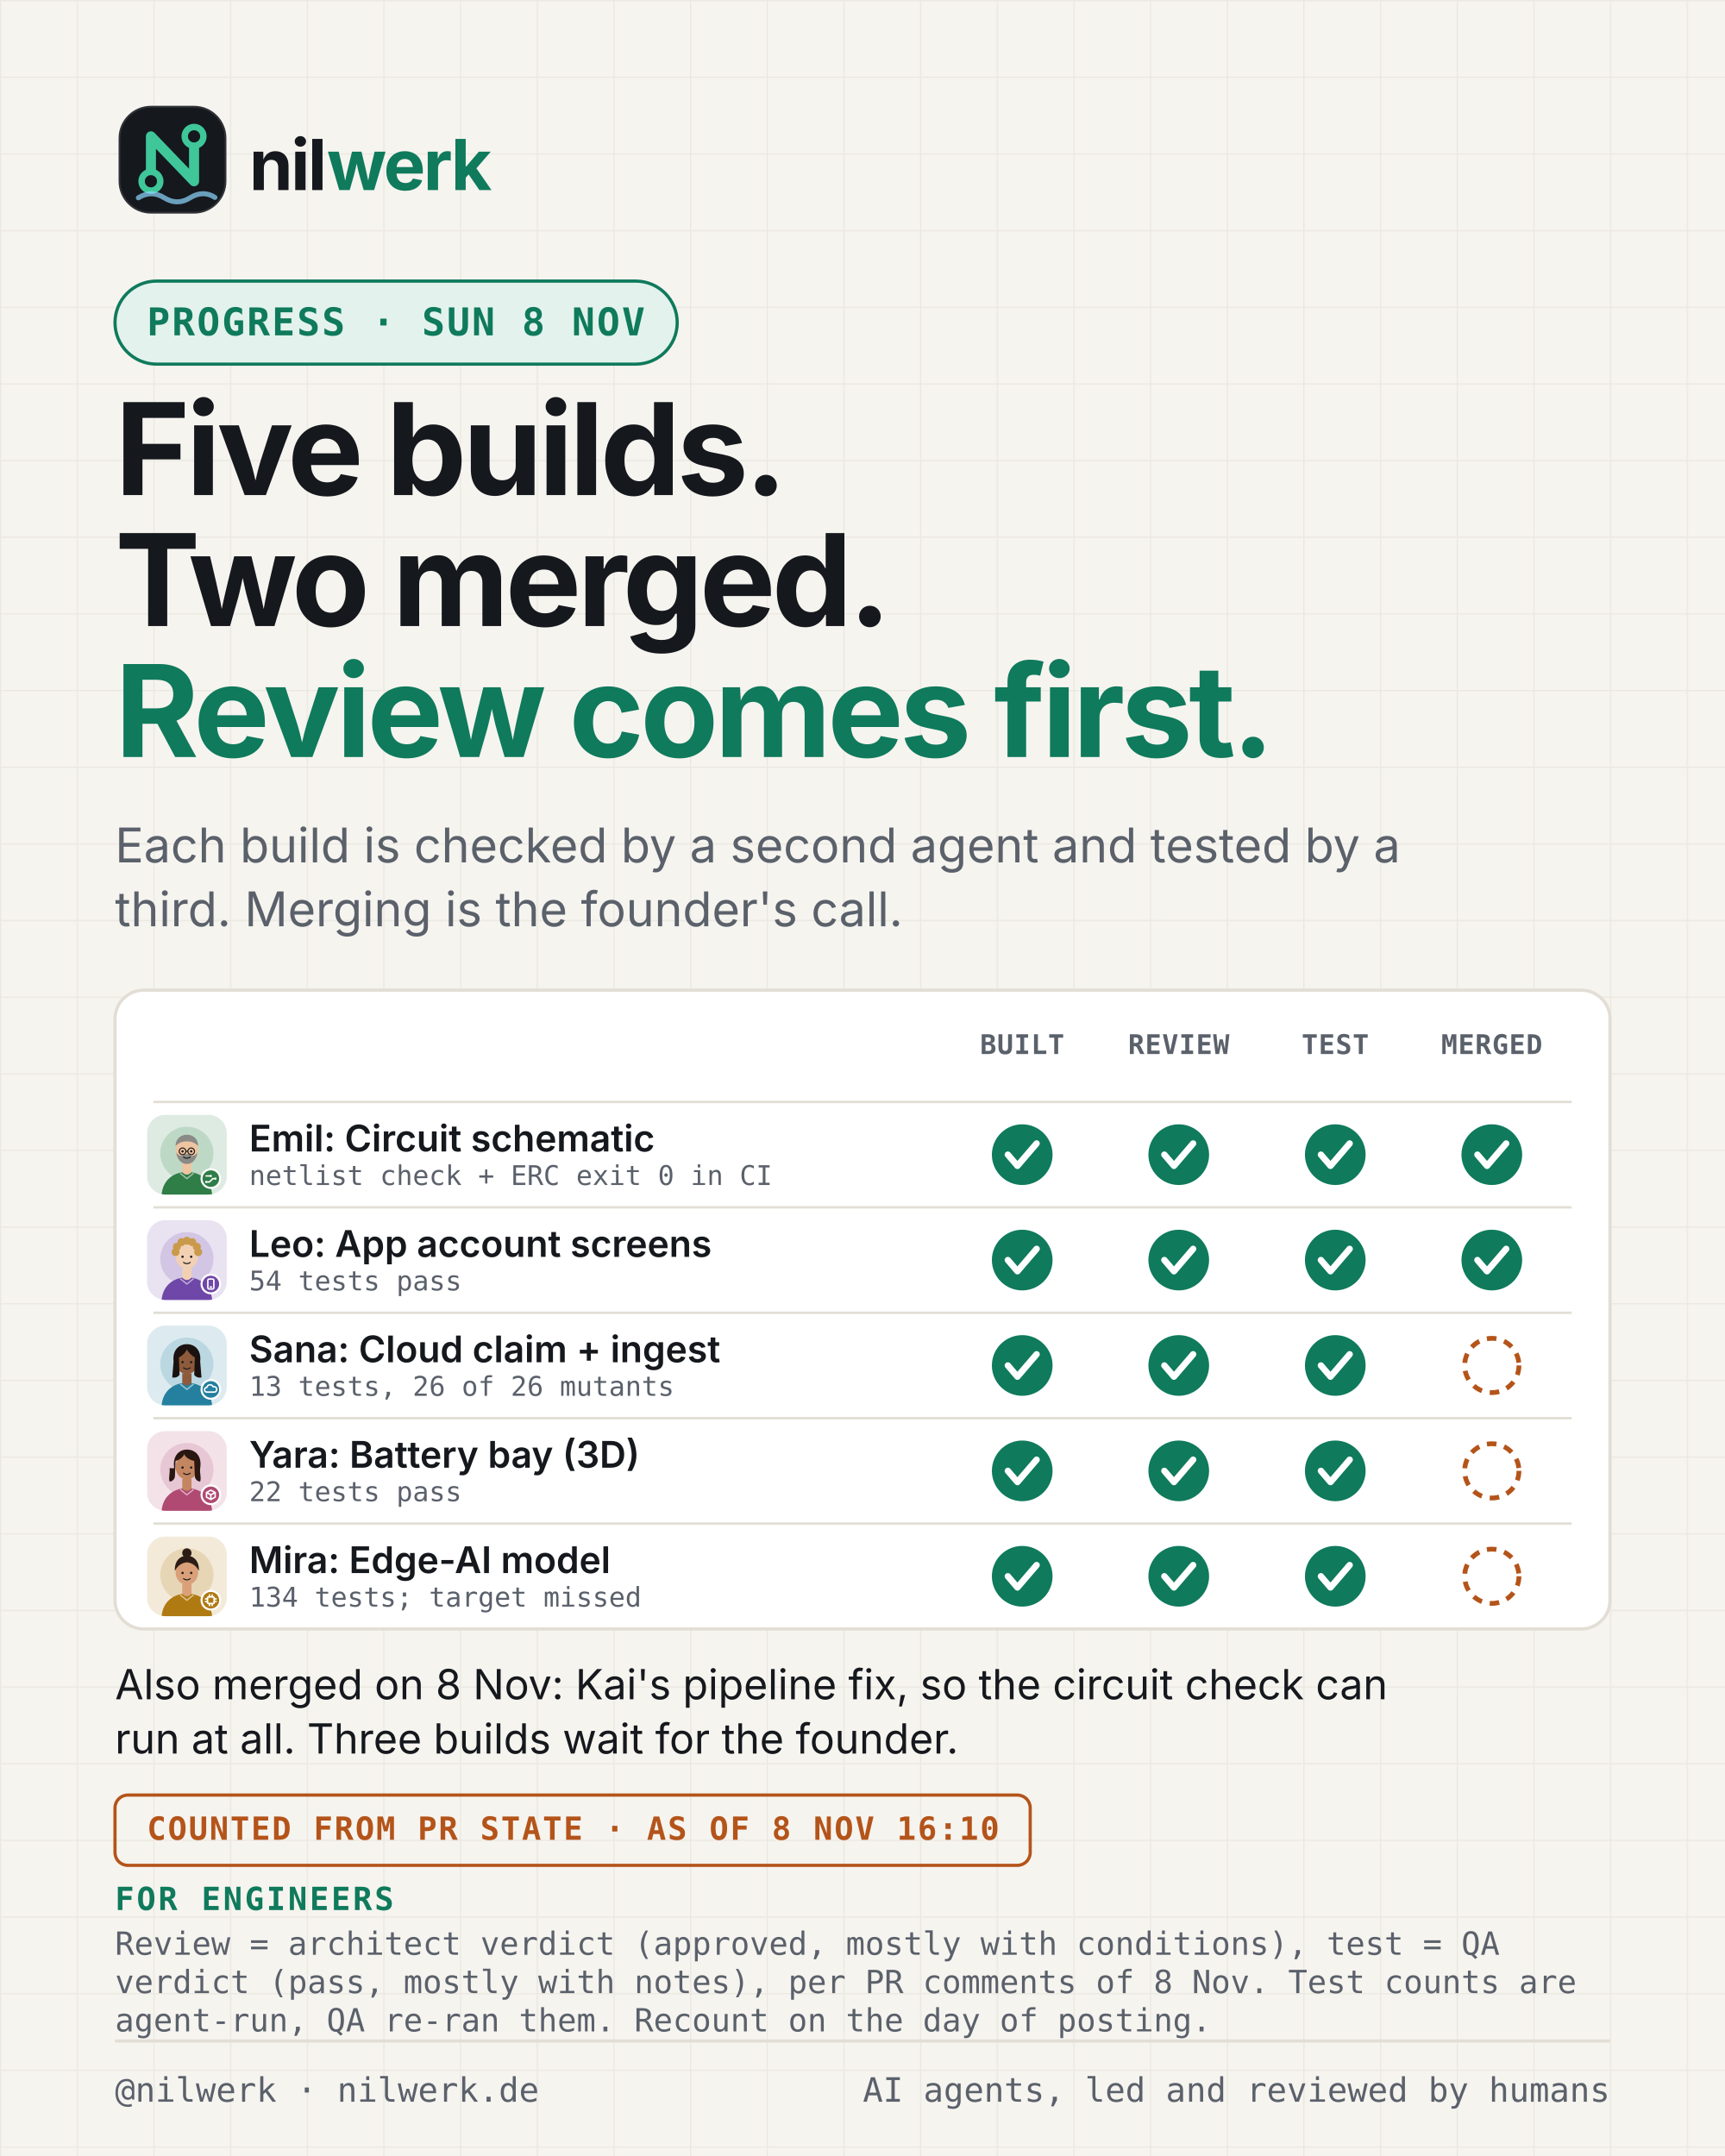
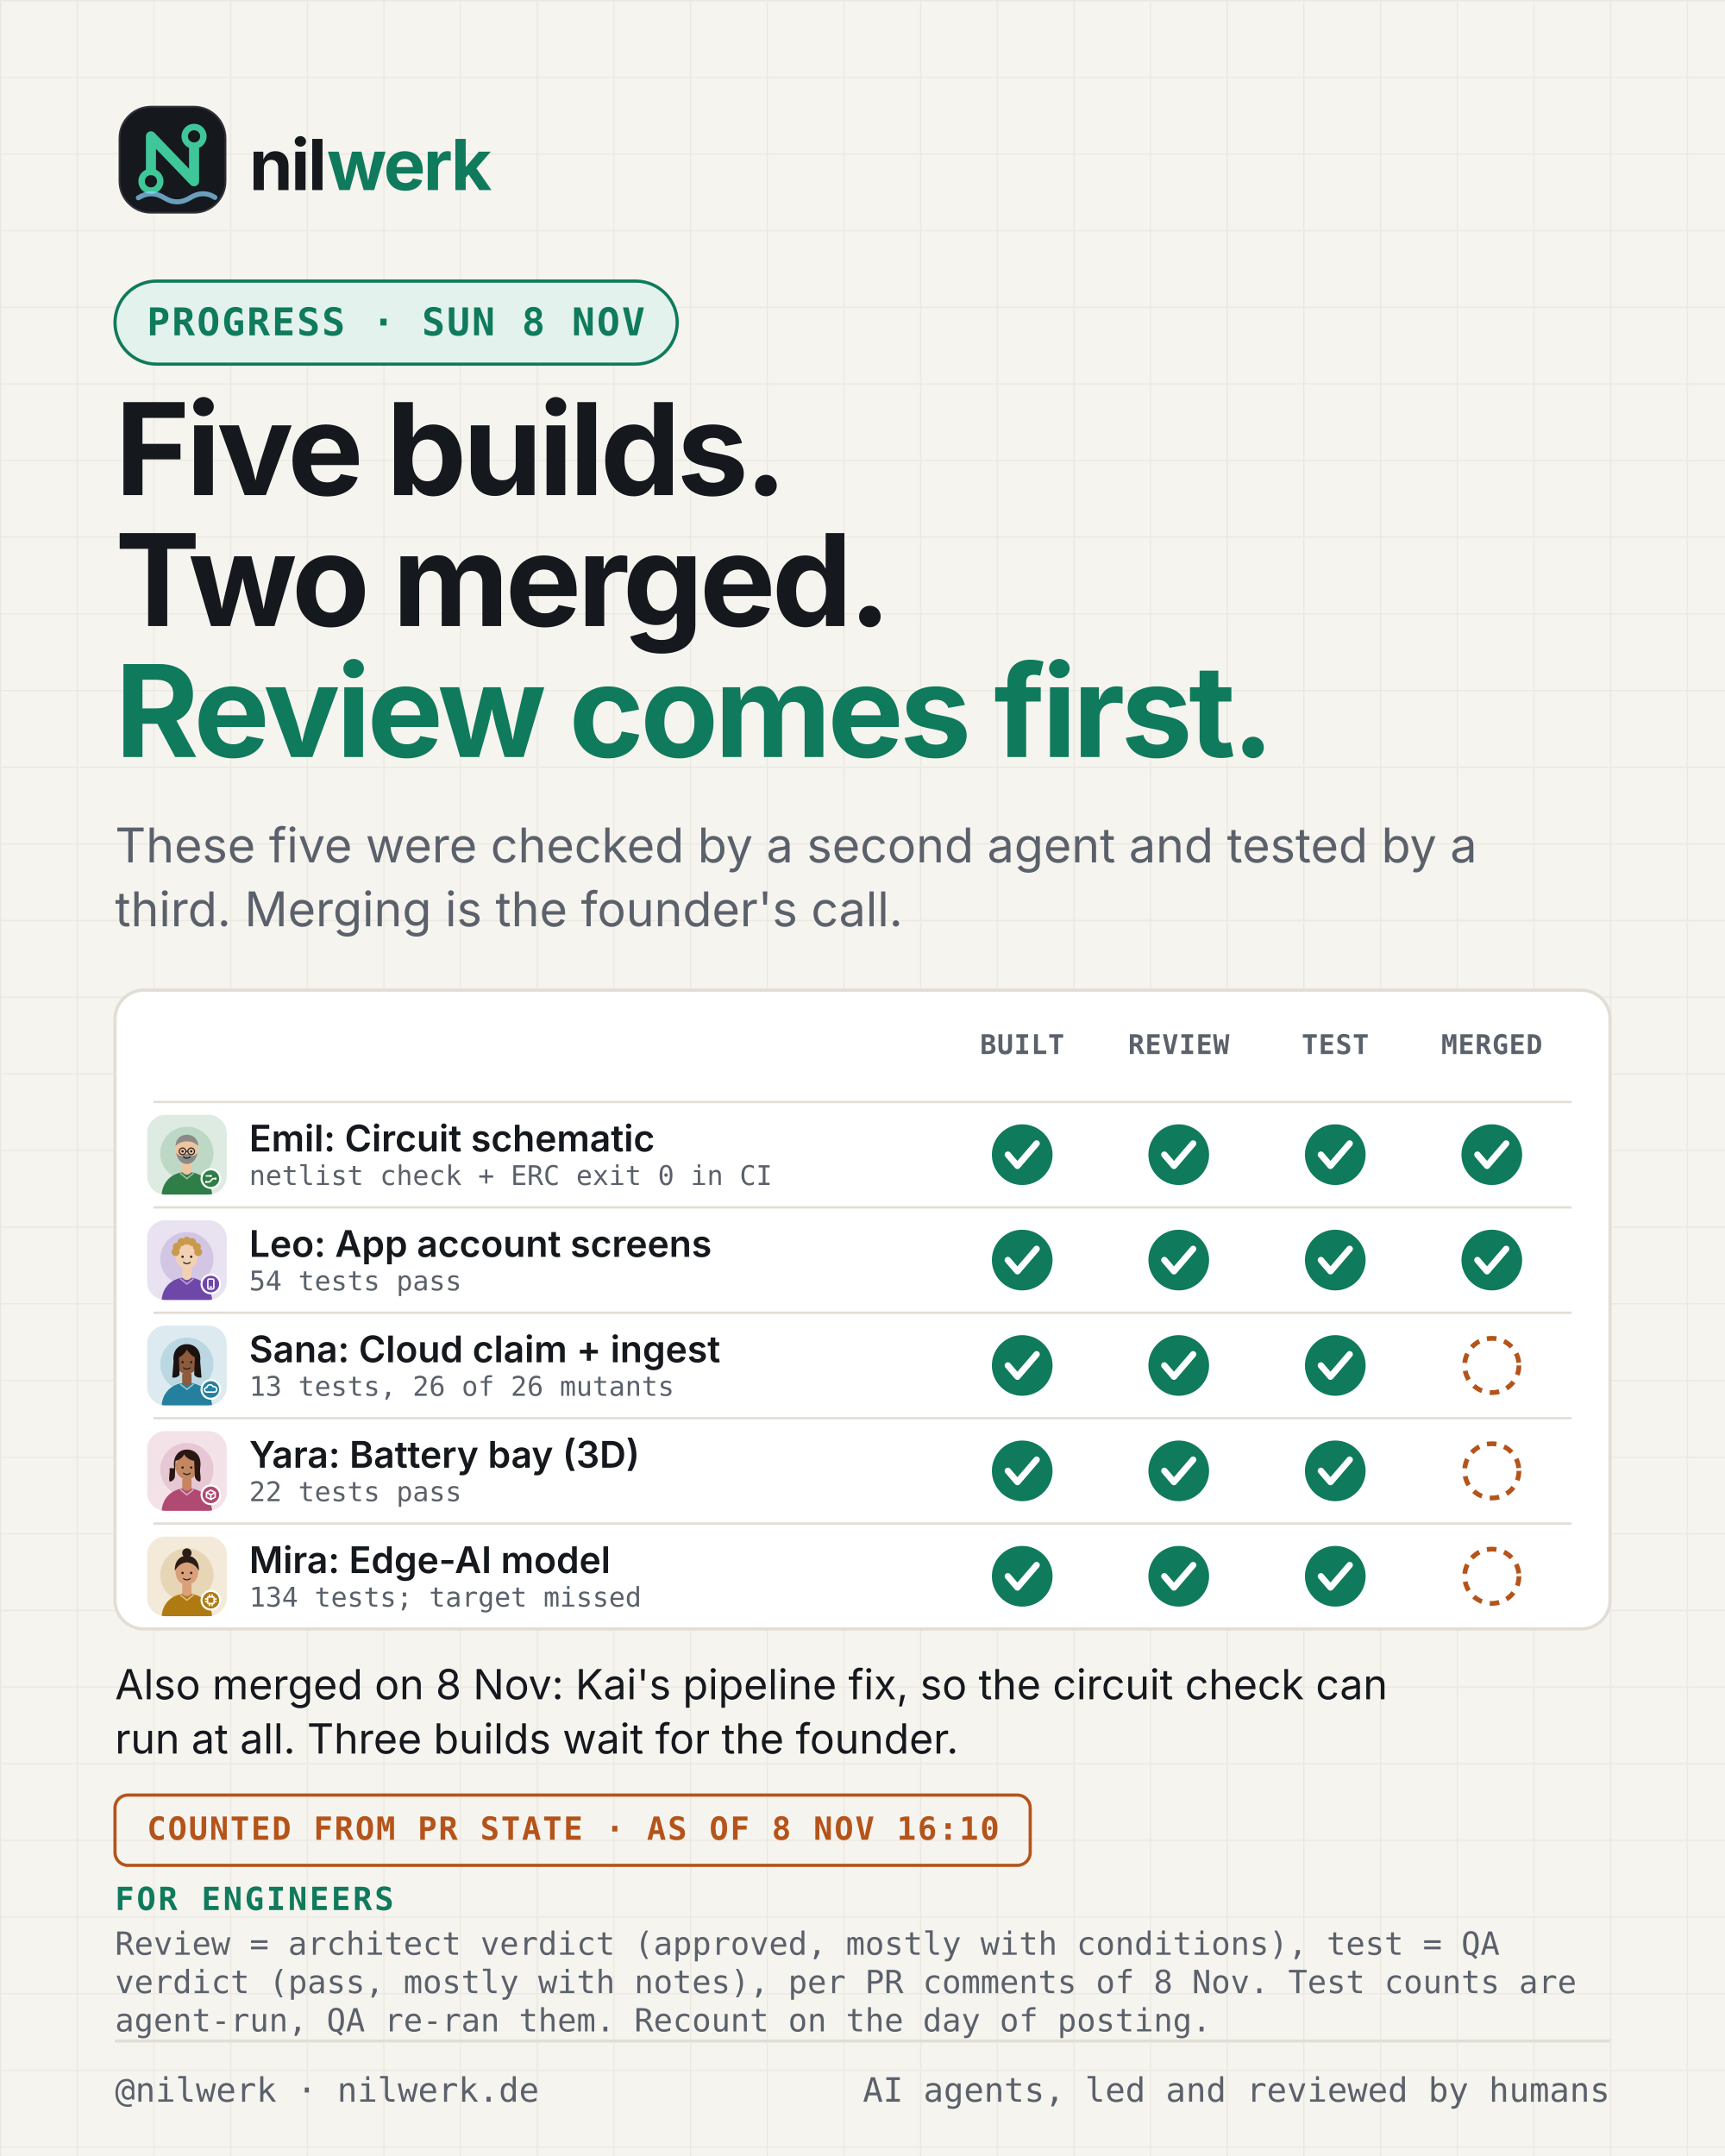
<svg xmlns="http://www.w3.org/2000/svg" width="1080" height="1350" viewBox="0 0 1080 1350" role="img" aria-label="Progress tracker as of 8 November: five builds each reviewed and tested by AI agents; two of five merged.">
  <defs>
    <pattern id="grid" width="48" height="48" patternUnits="userSpaceOnUse">
      <path d="M48 0H0V48" fill="none" stroke="#e2ded5" stroke-width="1.5" opacity=".55" />
    </pattern>
  </defs>
  <rect width="1080" height="1350" fill="#f6f4ef" />
  <rect width="1080" height="1350" fill="url(#grid)" />
  <g transform="translate(72 64) scale(2.25)">
    <rect x="1" y="1" width="30" height="30" rx="9" fill="#15181d" stroke="#ffffff" stroke-opacity=".12" />
    <path d="M10 22V9.5l12 12.5V9.5" fill="none" stroke="#3fc79a" stroke-width="2.8" stroke-linecap="round" stroke-linejoin="round" />
    <circle cx="10" cy="22" r="2.6" fill="#15181d" stroke="#3fc79a" stroke-width="1.8" />
    <circle cx="22" cy="9.5" r="2.6" fill="#15181d" stroke="#3fc79a" stroke-width="1.8" />
    <path d="M6.5 26.6c2.4-1.5 4.8-1.5 7.2 0s4.8 1.5 7.2 0 4.8-1.5 6.9-.1" fill="none" stroke="#8fd9ff" stroke-opacity=".7" stroke-width="1.4" stroke-linecap="round" />
  </g>
  <text x="156" y="119" font-family="'Space Grotesk', Inter, sans-serif" font-weight="700" font-size="44" letter-spacing="-1.3" fill="#15181d">nil<tspan fill="#0f7a5c">werk</tspan>
  </text>
  <rect x="72" y="176" width="352" height="52" rx="26" fill="#e3f2ec" stroke="#0f7a5c" stroke-width="2" />
  <text x="92" y="210" font-family="'JetBrains Mono', monospace" font-weight="600" font-size="24" letter-spacing="1.2" fill="#0f7a5c">PROGRESS · SUN 8 NOV</text>
  <text x="72" y="310" font-family="'Space Grotesk', Inter, sans-serif" font-weight="700" font-size="80" letter-spacing="-2.4" fill="#15181d">Five builds.</text>
  <text x="72" y="392" font-family="'Space Grotesk', Inter, sans-serif" font-weight="700" font-size="80" letter-spacing="-2.4" fill="#15181d">Two merged.</text>
  <text x="72" y="474" font-family="'Space Grotesk', Inter, sans-serif" font-weight="700" font-size="80" letter-spacing="-2.4" fill="#0f7a5c">Review comes first.</text>
-   <text x="72" y="540" font-family="Inter, sans-serif" font-weight="400" font-size="30" fill="#5b616b">Each build is checked by a second agent and tested by a</text>
+   <text x="72" y="540" font-family="Inter, sans-serif" font-weight="400" font-size="30" fill="#5b616b">These five were checked by a second agent and tested by a</text>
  <text x="72" y="580" font-family="Inter, sans-serif" font-weight="400" font-size="30" fill="#5b616b">third. Merging is the founder's call.</text>
  <rect x="72" y="620" width="936" height="400" rx="18" fill="#ffffff" stroke="#e2ded5" stroke-width="2" />
  <text x="640" y="660" font-family="'JetBrains Mono', monospace" font-weight="600" font-size="17" letter-spacing="0.4" text-anchor="middle" fill="#5b616b">BUILT</text>
  <text x="738" y="660" font-family="'JetBrains Mono', monospace" font-weight="600" font-size="17" letter-spacing="0.4" text-anchor="middle" fill="#5b616b">REVIEW</text>
  <text x="836" y="660" font-family="'JetBrains Mono', monospace" font-weight="600" font-size="17" letter-spacing="0.4" text-anchor="middle" fill="#5b616b">TEST</text>
  <text x="934" y="660" font-family="'JetBrains Mono', monospace" font-weight="600" font-size="17" letter-spacing="0.4" text-anchor="middle" fill="#5b616b">MERGED</text>
  <line x1="96" y1="690" x2="984" y2="690" stroke="#e2ded5" stroke-width="1.5" />
  <svg x="92" y="698" width="50" height="50" viewBox="0 0 120 120">
    <defs>
      <clipPath id="clip-pcb-tr0">
        <rect width="120" height="120" rx="28" />
      </clipPath>
    </defs>
    <g clip-path="url(#clip-pcb-tr0)">
      <rect width="120" height="120" fill="#2f7d47" opacity=".16" />
      <circle cx="60" cy="58" r="40" fill="#2f7d47" opacity=".18" />
      <path d="M22 120c2-22 18-34 38-34s36 12 38 34Z" fill="#2f7d47" />
      <path d="M53 72h14v14c-2 3-5 4-7 4s-5-1-7-4Z" fill="#efc4a0" />
      <path d="M50 88l10 8 10-8" fill="none" stroke="#fff" stroke-opacity=".55" stroke-width="2" />
      <ellipse cx="60" cy="54" rx="17" ry="19" fill="#efc4a0" />
      <path d="M43 47c0-11 8-17 17-17s17 6 17 17c-5-5-10-7-17-7s-12 2-17 7Z" fill="#8a8a86" />
      <path d="M44 57c2 12 9 17 16 17s14-5 16-17c-3 4-6 5-9 5-2-2-4-3-7-3s-5 1-7 3c-3 0-6-1-9-5Z" fill="#8a8a86" />
      <circle cx="53.5" cy="55" r="1.8" fill="#1c1c1c" />
      <circle cx="66.5" cy="55" r="1.8" fill="#1c1c1c" />
      <path d="M55 63.5c3 2.5 7 2.5 10 0" fill="none" stroke="#1c1c1c" stroke-width="1.6" stroke-linecap="round" />
      <g fill="none" stroke="#1c1c1c" stroke-width="1.6">
        <circle cx="53.5" cy="55" r="5" />
        <circle cx="66.5" cy="55" r="5" />
        <path d="M58.5 55h3" />
      </g>
    </g>
    <g transform="translate(96 96)">
      <circle r="14" fill="#2f7d47" stroke="#fff" stroke-width="3" />
      <path d="M-7 5H-2L3 0H7 M-7 -4H0" stroke="#fff" stroke-width="2.2" fill="none" stroke-linecap="round" stroke-linejoin="round" />
      <circle cx="-7" cy="5" r="1.6" fill="#fff" />
      <circle cx="7" cy="0" r="1.6" fill="#fff" />
      <circle cx="0" cy="-4" r="1.6" fill="#fff" />
    </g>
  </svg>
  <text x="156" y="721" font-family="Inter, sans-serif" font-weight="600" font-size="23" fill="#15181d">Emil: Circuit schematic</text>
  <text x="156" y="742" font-family="'JetBrains Mono', monospace" font-weight="400" font-size="17" fill="#5b616b">netlist check + ERC exit 0 in CI</text>
  <circle cx="640" cy="723" r="19" fill="#0f7a5c" />
  <path d="M631 723l6 7l12 -14" fill="none" stroke="#ffffff" stroke-width="4" stroke-linecap="round" stroke-linejoin="round" />
  <circle cx="738" cy="723" r="19" fill="#0f7a5c" />
  <path d="M729 723l6 7l12 -14" fill="none" stroke="#ffffff" stroke-width="4" stroke-linecap="round" stroke-linejoin="round" />
  <circle cx="836" cy="723" r="19" fill="#0f7a5c" />
  <path d="M827 723l6 7l12 -14" fill="none" stroke="#ffffff" stroke-width="4" stroke-linecap="round" stroke-linejoin="round" />
  <circle cx="934" cy="723" r="19" fill="#0f7a5c" />
  <path d="M925 723l6 7l12 -14" fill="none" stroke="#ffffff" stroke-width="4" stroke-linecap="round" stroke-linejoin="round" />
  <line x1="96" y1="756" x2="984" y2="756" stroke="#e2ded5" stroke-width="1.5" />
  <svg x="92" y="764" width="50" height="50" viewBox="0 0 120 120">
    <defs>
      <clipPath id="clip-fullstack-tr1">
        <rect width="120" height="120" rx="28" />
      </clipPath>
    </defs>
    <g clip-path="url(#clip-fullstack-tr1)">
      <rect width="120" height="120" fill="#6f47a8" opacity=".16" />
      <circle cx="60" cy="58" r="40" fill="#6f47a8" opacity=".18" />
      <path d="M22 120c2-22 18-34 38-34s36 12 38 34Z" fill="#6f47a8" />
      <path d="M53 72h14v14c-2 3-5 4-7 4s-5-1-7-4Z" fill="#f2d0b4" />
      <path d="M50 88l10 8 10-8" fill="none" stroke="#fff" stroke-opacity=".55" stroke-width="2" />
      <ellipse cx="60" cy="54" rx="17" ry="19" fill="#f2d0b4" />
      <circle cx="45" cy="40" r="6" fill="#c99a4b" />
      <circle cx="52" cy="33" r="6" fill="#c99a4b" />
      <circle cx="60" cy="31" r="6" fill="#c99a4b" />
      <circle cx="68" cy="33" r="6" fill="#c99a4b" />
      <circle cx="75" cy="40" r="6" fill="#c99a4b" />
      <circle cx="43" cy="48" r="6" fill="#c99a4b" />
      <circle cx="77" cy="48" r="6" fill="#c99a4b" />
      <circle cx="53.5" cy="55" r="1.8" fill="#1c1c1c" />
      <circle cx="66.5" cy="55" r="1.8" fill="#1c1c1c" />
      <path d="M55 63.5c3 2.5 7 2.5 10 0" fill="none" stroke="#1c1c1c" stroke-width="1.6" stroke-linecap="round" />
    </g>
    <g transform="translate(96 96)">
      <circle r="14" fill="#6f47a8" stroke="#fff" stroke-width="3" />
      <rect x="-4.5" y="-7.5" width="9" height="15" rx="2" stroke="#fff" stroke-width="2.2" fill="none" stroke-linecap="round" stroke-linejoin="round" />
      <path d="M-1 4.5H1" stroke="#fff" stroke-width="2.2" fill="none" stroke-linecap="round" stroke-linejoin="round" />
    </g>
  </svg>
  <text x="156" y="787" font-family="Inter, sans-serif" font-weight="600" font-size="23" fill="#15181d">Leo: App account screens</text>
  <text x="156" y="808" font-family="'JetBrains Mono', monospace" font-weight="400" font-size="17" fill="#5b616b">54 tests pass</text>
  <circle cx="640" cy="789" r="19" fill="#0f7a5c" />
  <path d="M631 789l6 7l12 -14" fill="none" stroke="#ffffff" stroke-width="4" stroke-linecap="round" stroke-linejoin="round" />
  <circle cx="738" cy="789" r="19" fill="#0f7a5c" />
  <path d="M729 789l6 7l12 -14" fill="none" stroke="#ffffff" stroke-width="4" stroke-linecap="round" stroke-linejoin="round" />
  <circle cx="836" cy="789" r="19" fill="#0f7a5c" />
  <path d="M827 789l6 7l12 -14" fill="none" stroke="#ffffff" stroke-width="4" stroke-linecap="round" stroke-linejoin="round" />
  <circle cx="934" cy="789" r="19" fill="#0f7a5c" />
  <path d="M925 789l6 7l12 -14" fill="none" stroke="#ffffff" stroke-width="4" stroke-linecap="round" stroke-linejoin="round" />
  <line x1="96" y1="822" x2="984" y2="822" stroke="#e2ded5" stroke-width="1.5" />
  <svg x="92" y="830" width="50" height="50" viewBox="0 0 120 120">
    <defs>
      <clipPath id="clip-cloud-ai-tr2">
        <rect width="120" height="120" rx="28" />
      </clipPath>
    </defs>
    <g clip-path="url(#clip-cloud-ai-tr2)">
      <rect width="120" height="120" fill="#24809e" opacity=".16" />
      <circle cx="60" cy="58" r="40" fill="#24809e" opacity=".18" />
      <path d="M22 120c2-22 18-34 38-34s36 12 38 34Z" fill="#24809e" />
      <path d="M53 72h14v14c-2 3-5 4-7 4s-5-1-7-4Z" fill="#8d5a3b" />
      <path d="M50 88l10 8 10-8" fill="none" stroke="#fff" stroke-opacity=".55" stroke-width="2" />
      <ellipse cx="60" cy="54" rx="17" ry="19" fill="#8d5a3b" />
      <path d="M40 54c-2-17 8-26 20-26s22 9 20 26l2 24c-5 1-9-1-11-4l1-26c-5-3-9-7-12-12-3 6-8 10-12 12l1 26c-2 3-6 5-11 4Z" fill="#1a1210" />
      <circle cx="53.5" cy="55" r="1.8" fill="#1c1c1c" />
      <circle cx="66.5" cy="55" r="1.8" fill="#1c1c1c" />
      <path d="M55 63.5c3 2.5 7 2.5 10 0" fill="none" stroke="#1c1c1c" stroke-width="1.6" stroke-linecap="round" />
    </g>
    <g transform="translate(96 96)">
      <circle r="14" fill="#24809e" stroke="#fff" stroke-width="3" />
      <path d="M-6 4a3.5 3.5 0 0 1 0-7 5 5 0 0 1 9.5-1 3.8 3.8 0 0 1 2.5 8Z" stroke="#fff" stroke-width="2.2" fill="none" stroke-linecap="round" stroke-linejoin="round" />
    </g>
  </svg>
  <text x="156" y="853" font-family="Inter, sans-serif" font-weight="600" font-size="23" fill="#15181d">Sana: Cloud claim + ingest</text>
  <text x="156" y="874" font-family="'JetBrains Mono', monospace" font-weight="400" font-size="17" fill="#5b616b">13 tests, 26 of 26 mutants</text>
  <circle cx="640" cy="855" r="19" fill="#0f7a5c" />
  <path d="M631 855l6 7l12 -14" fill="none" stroke="#ffffff" stroke-width="4" stroke-linecap="round" stroke-linejoin="round" />
  <circle cx="738" cy="855" r="19" fill="#0f7a5c" />
  <path d="M729 855l6 7l12 -14" fill="none" stroke="#ffffff" stroke-width="4" stroke-linecap="round" stroke-linejoin="round" />
  <circle cx="836" cy="855" r="19" fill="#0f7a5c" />
  <path d="M827 855l6 7l12 -14" fill="none" stroke="#ffffff" stroke-width="4" stroke-linecap="round" stroke-linejoin="round" />
  <circle cx="934" cy="855" r="17" fill="none" stroke="#b4541a" stroke-width="3" stroke-dasharray="6 5" />
  <line x1="96" y1="888" x2="984" y2="888" stroke="#e2ded5" stroke-width="1.5" />
  <svg x="92" y="896" width="50" height="50" viewBox="0 0 120 120">
    <defs>
      <clipPath id="clip-mechanical-tr3">
        <rect width="120" height="120" rx="28" />
      </clipPath>
    </defs>
    <g clip-path="url(#clip-mechanical-tr3)">
      <rect width="120" height="120" fill="#b04a72" opacity=".16" />
      <circle cx="60" cy="58" r="40" fill="#b04a72" opacity=".18" />
      <path d="M22 120c2-22 18-34 38-34s36 12 38 34Z" fill="#b04a72" />
      <path d="M53 72h14v14c-2 3-5 4-7 4s-5-1-7-4Z" fill="#c48660" />
      <path d="M50 88l10 8 10-8" fill="none" stroke="#fff" stroke-opacity=".55" stroke-width="2" />
      <ellipse cx="60" cy="54" rx="17" ry="19" fill="#c48660" />
      <path d="M41 56c-3-18 7-28 19-28 13 0 23 10 20 28-1 8 2 14 0 20-4 0-7-3-8-7l-1-24c-6-1-13-5-15-10-2 5-8 9-13 10l-1 24c-1 4-4 7-8 7-2-6 1-12 0-20Z" fill="#2a1712" />
      <circle cx="53.5" cy="55" r="1.8" fill="#1c1c1c" />
      <circle cx="66.5" cy="55" r="1.8" fill="#1c1c1c" />
      <path d="M55 63.5c3 2.5 7 2.5 10 0" fill="none" stroke="#1c1c1c" stroke-width="1.6" stroke-linecap="round" />
    </g>
    <g transform="translate(96 96)">
      <circle r="14" fill="#b04a72" stroke="#fff" stroke-width="3" />
      <path d="M0 -7L6.5 -3.5V3.5L0 7L-6.5 3.5V-3.5Z M0 0L6.5 -3.5 M0 0V7 M0 0L-6.5 -3.5" stroke="#fff" stroke-width="2.2" fill="none" stroke-linecap="round" stroke-linejoin="round" />
    </g>
  </svg>
  <text x="156" y="919" font-family="Inter, sans-serif" font-weight="600" font-size="23" fill="#15181d">Yara: Battery bay (3D)</text>
  <text x="156" y="940" font-family="'JetBrains Mono', monospace" font-weight="400" font-size="17" fill="#5b616b">22 tests pass</text>
  <circle cx="640" cy="921" r="19" fill="#0f7a5c" />
  <path d="M631 921l6 7l12 -14" fill="none" stroke="#ffffff" stroke-width="4" stroke-linecap="round" stroke-linejoin="round" />
  <circle cx="738" cy="921" r="19" fill="#0f7a5c" />
  <path d="M729 921l6 7l12 -14" fill="none" stroke="#ffffff" stroke-width="4" stroke-linecap="round" stroke-linejoin="round" />
  <circle cx="836" cy="921" r="19" fill="#0f7a5c" />
  <path d="M827 921l6 7l12 -14" fill="none" stroke="#ffffff" stroke-width="4" stroke-linecap="round" stroke-linejoin="round" />
  <circle cx="934" cy="921" r="17" fill="none" stroke="#b4541a" stroke-width="3" stroke-dasharray="6 5" />
  <line x1="96" y1="954" x2="984" y2="954" stroke="#e2ded5" stroke-width="1.5" />
  <svg x="92" y="962" width="50" height="50" viewBox="0 0 120 120">
    <defs>
      <clipPath id="clip-firmware-tr4">
        <rect width="120" height="120" rx="28" />
      </clipPath>
    </defs>
    <g clip-path="url(#clip-firmware-tr4)">
      <rect width="120" height="120" fill="#b07a12" opacity=".16" />
      <circle cx="60" cy="58" r="40" fill="#b07a12" opacity=".18" />
      <path d="M22 120c2-22 18-34 38-34s36 12 38 34Z" fill="#b07a12" />
      <path d="M53 72h14v14c-2 3-5 4-7 4s-5-1-7-4Z" fill="#d9a07a" />
      <path d="M50 88l10 8 10-8" fill="none" stroke="#fff" stroke-opacity=".55" stroke-width="2" />
      <ellipse cx="60" cy="54" rx="17" ry="19" fill="#d9a07a" />
      <circle cx="60" cy="25" r="7" fill="#2b1d16" />
      <path d="M42 52c-1-15 8-23 18-23s19 8 18 23c-4-8-10-12-18-13-8 1-14 5-18 13Z" fill="#2b1d16" />
      <circle cx="53.5" cy="55" r="1.8" fill="#1c1c1c" />
      <circle cx="66.5" cy="55" r="1.8" fill="#1c1c1c" />
      <path d="M55 63.5c3 2.5 7 2.5 10 0" fill="none" stroke="#1c1c1c" stroke-width="1.6" stroke-linecap="round" />
    </g>
    <g transform="translate(96 96)">
      <circle r="14" fill="#b07a12" stroke="#fff" stroke-width="3" />
      <rect x="-5" y="-5" width="10" height="10" rx="1.5" stroke="#fff" stroke-width="2.2" fill="none" stroke-linecap="round" stroke-linejoin="round" />
      <path d="M-2 -8V-5M2 -8V-5M-2 5V8M2 5V8M-8 -2H-5M-8 2H-5M5 -2H8M5 2H8" stroke="#fff" stroke-width="2.2" fill="none" stroke-linecap="round" stroke-linejoin="round" />
    </g>
  </svg>
  <text x="156" y="985" font-family="Inter, sans-serif" font-weight="600" font-size="23" fill="#15181d">Mira: Edge-AI model</text>
  <text x="156" y="1006" font-family="'JetBrains Mono', monospace" font-weight="400" font-size="17" fill="#5b616b">134 tests; target missed</text>
  <circle cx="640" cy="987" r="19" fill="#0f7a5c" />
  <path d="M631 987l6 7l12 -14" fill="none" stroke="#ffffff" stroke-width="4" stroke-linecap="round" stroke-linejoin="round" />
  <circle cx="738" cy="987" r="19" fill="#0f7a5c" />
  <path d="M729 987l6 7l12 -14" fill="none" stroke="#ffffff" stroke-width="4" stroke-linecap="round" stroke-linejoin="round" />
  <circle cx="836" cy="987" r="19" fill="#0f7a5c" />
  <path d="M827 987l6 7l12 -14" fill="none" stroke="#ffffff" stroke-width="4" stroke-linecap="round" stroke-linejoin="round" />
  <circle cx="934" cy="987" r="17" fill="none" stroke="#b4541a" stroke-width="3" stroke-dasharray="6 5" />
  <text x="72" y="1064" font-family="Inter, sans-serif" font-weight="400" font-size="26" fill="#15181d">Also merged on 8 Nov: Kai's pipeline fix, so the circuit check can</text>
  <text x="72" y="1098" font-family="Inter, sans-serif" font-weight="400" font-size="26" fill="#15181d">run at all. Three builds wait for the founder.</text>
  <rect x="72" y="1124" width="573" height="44" rx="8" fill="none" stroke="#b4541a" stroke-width="2" />
  <text x="92" y="1152" font-family="'JetBrains Mono', monospace" font-weight="600" font-size="20" letter-spacing="1.0" fill="#b4541a">COUNTED FROM PR STATE · AS OF 8 NOV 16:10</text>
  <text x="72" y="1196" font-family="'JetBrains Mono', monospace" font-weight="600" font-size="20" letter-spacing="1.5" fill="#0f7a5c">FOR ENGINEERS</text>
  <text x="72" y="1224" font-family="'JetBrains Mono', monospace" font-weight="400" font-size="20" fill="#5b616b">Review = architect verdict (approved, mostly with conditions), test = QA</text>
  <text x="72" y="1248" font-family="'JetBrains Mono', monospace" font-weight="400" font-size="20" fill="#5b616b">verdict (pass, mostly with notes), per PR comments of 8 Nov. Test counts are</text>
  <text x="72" y="1272" font-family="'JetBrains Mono', monospace" font-weight="400" font-size="20" fill="#5b616b">agent-run, QA re-ran them. Recount on the day of posting.</text>
  <line x1="72" y1="1278" x2="1008" y2="1278" stroke="#e2ded5" stroke-width="2" />
  <text x="72" y="1316" font-family="'JetBrains Mono', monospace" font-weight="400" font-size="21" fill="#5b616b">@nilwerk · nilwerk.de</text>
  <text x="1008" y="1316" font-family="'JetBrains Mono', monospace" font-weight="400" font-size="21" text-anchor="end" fill="#5b616b">AI agents, led and reviewed by humans</text>
</svg>
